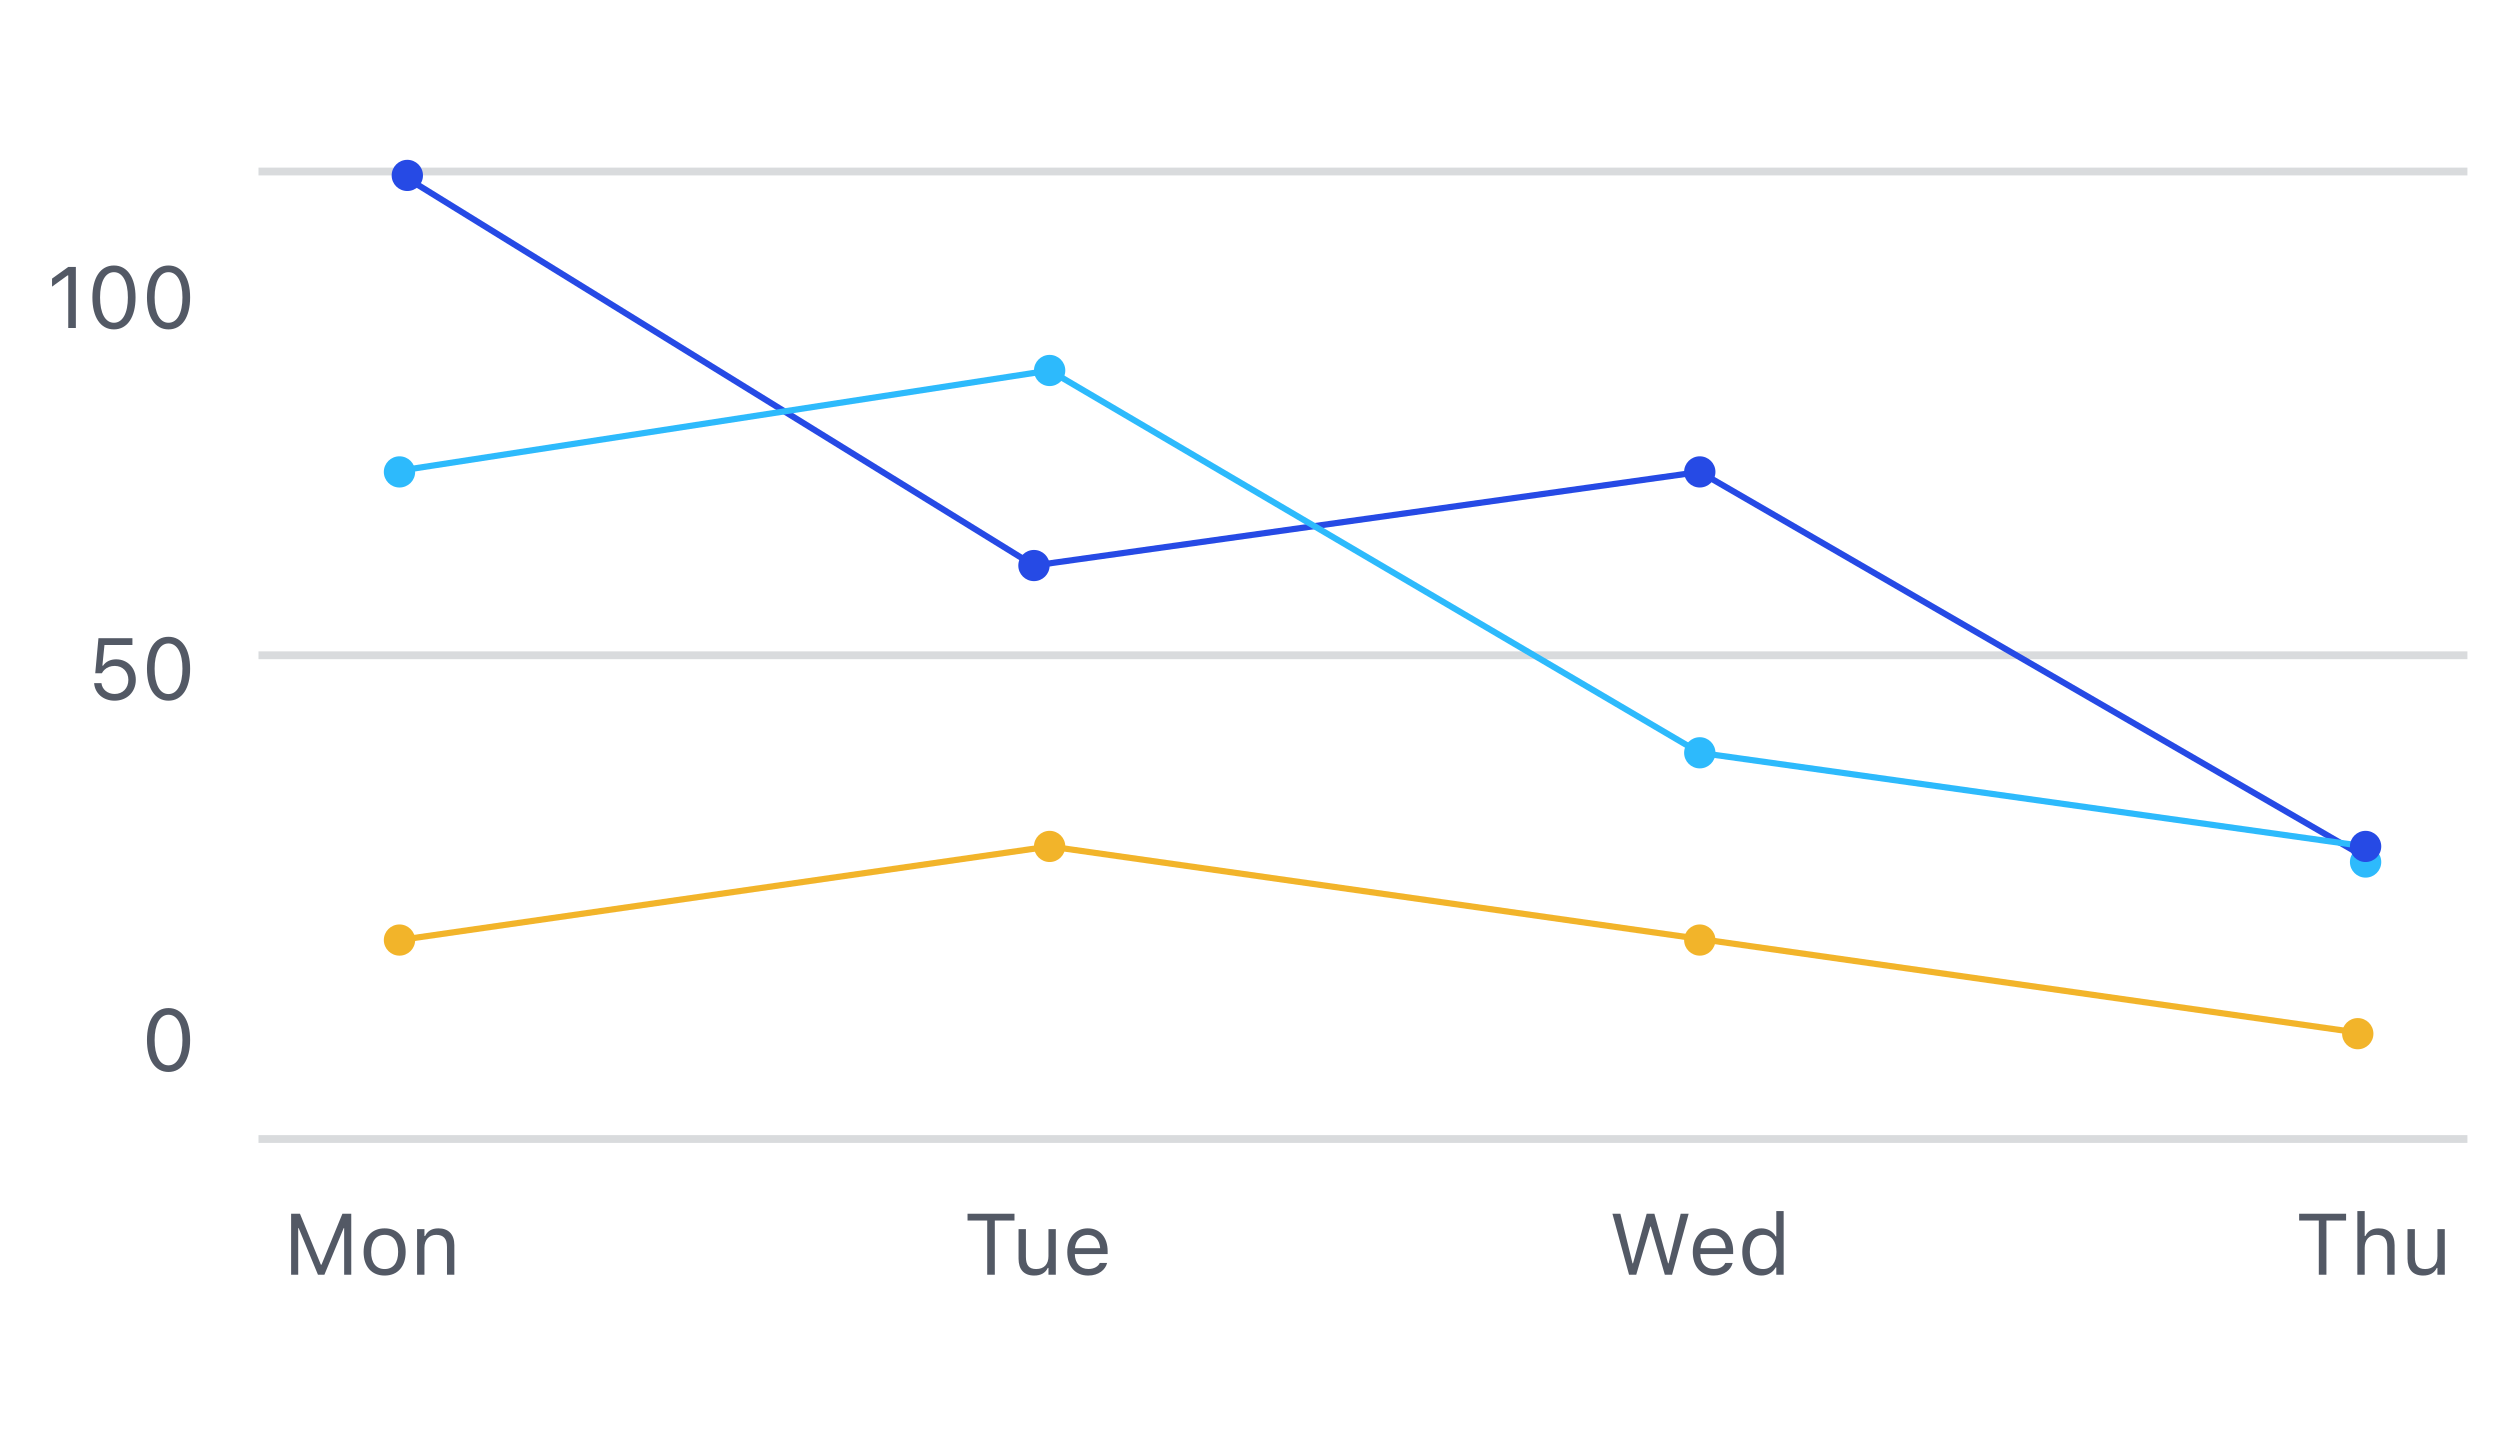
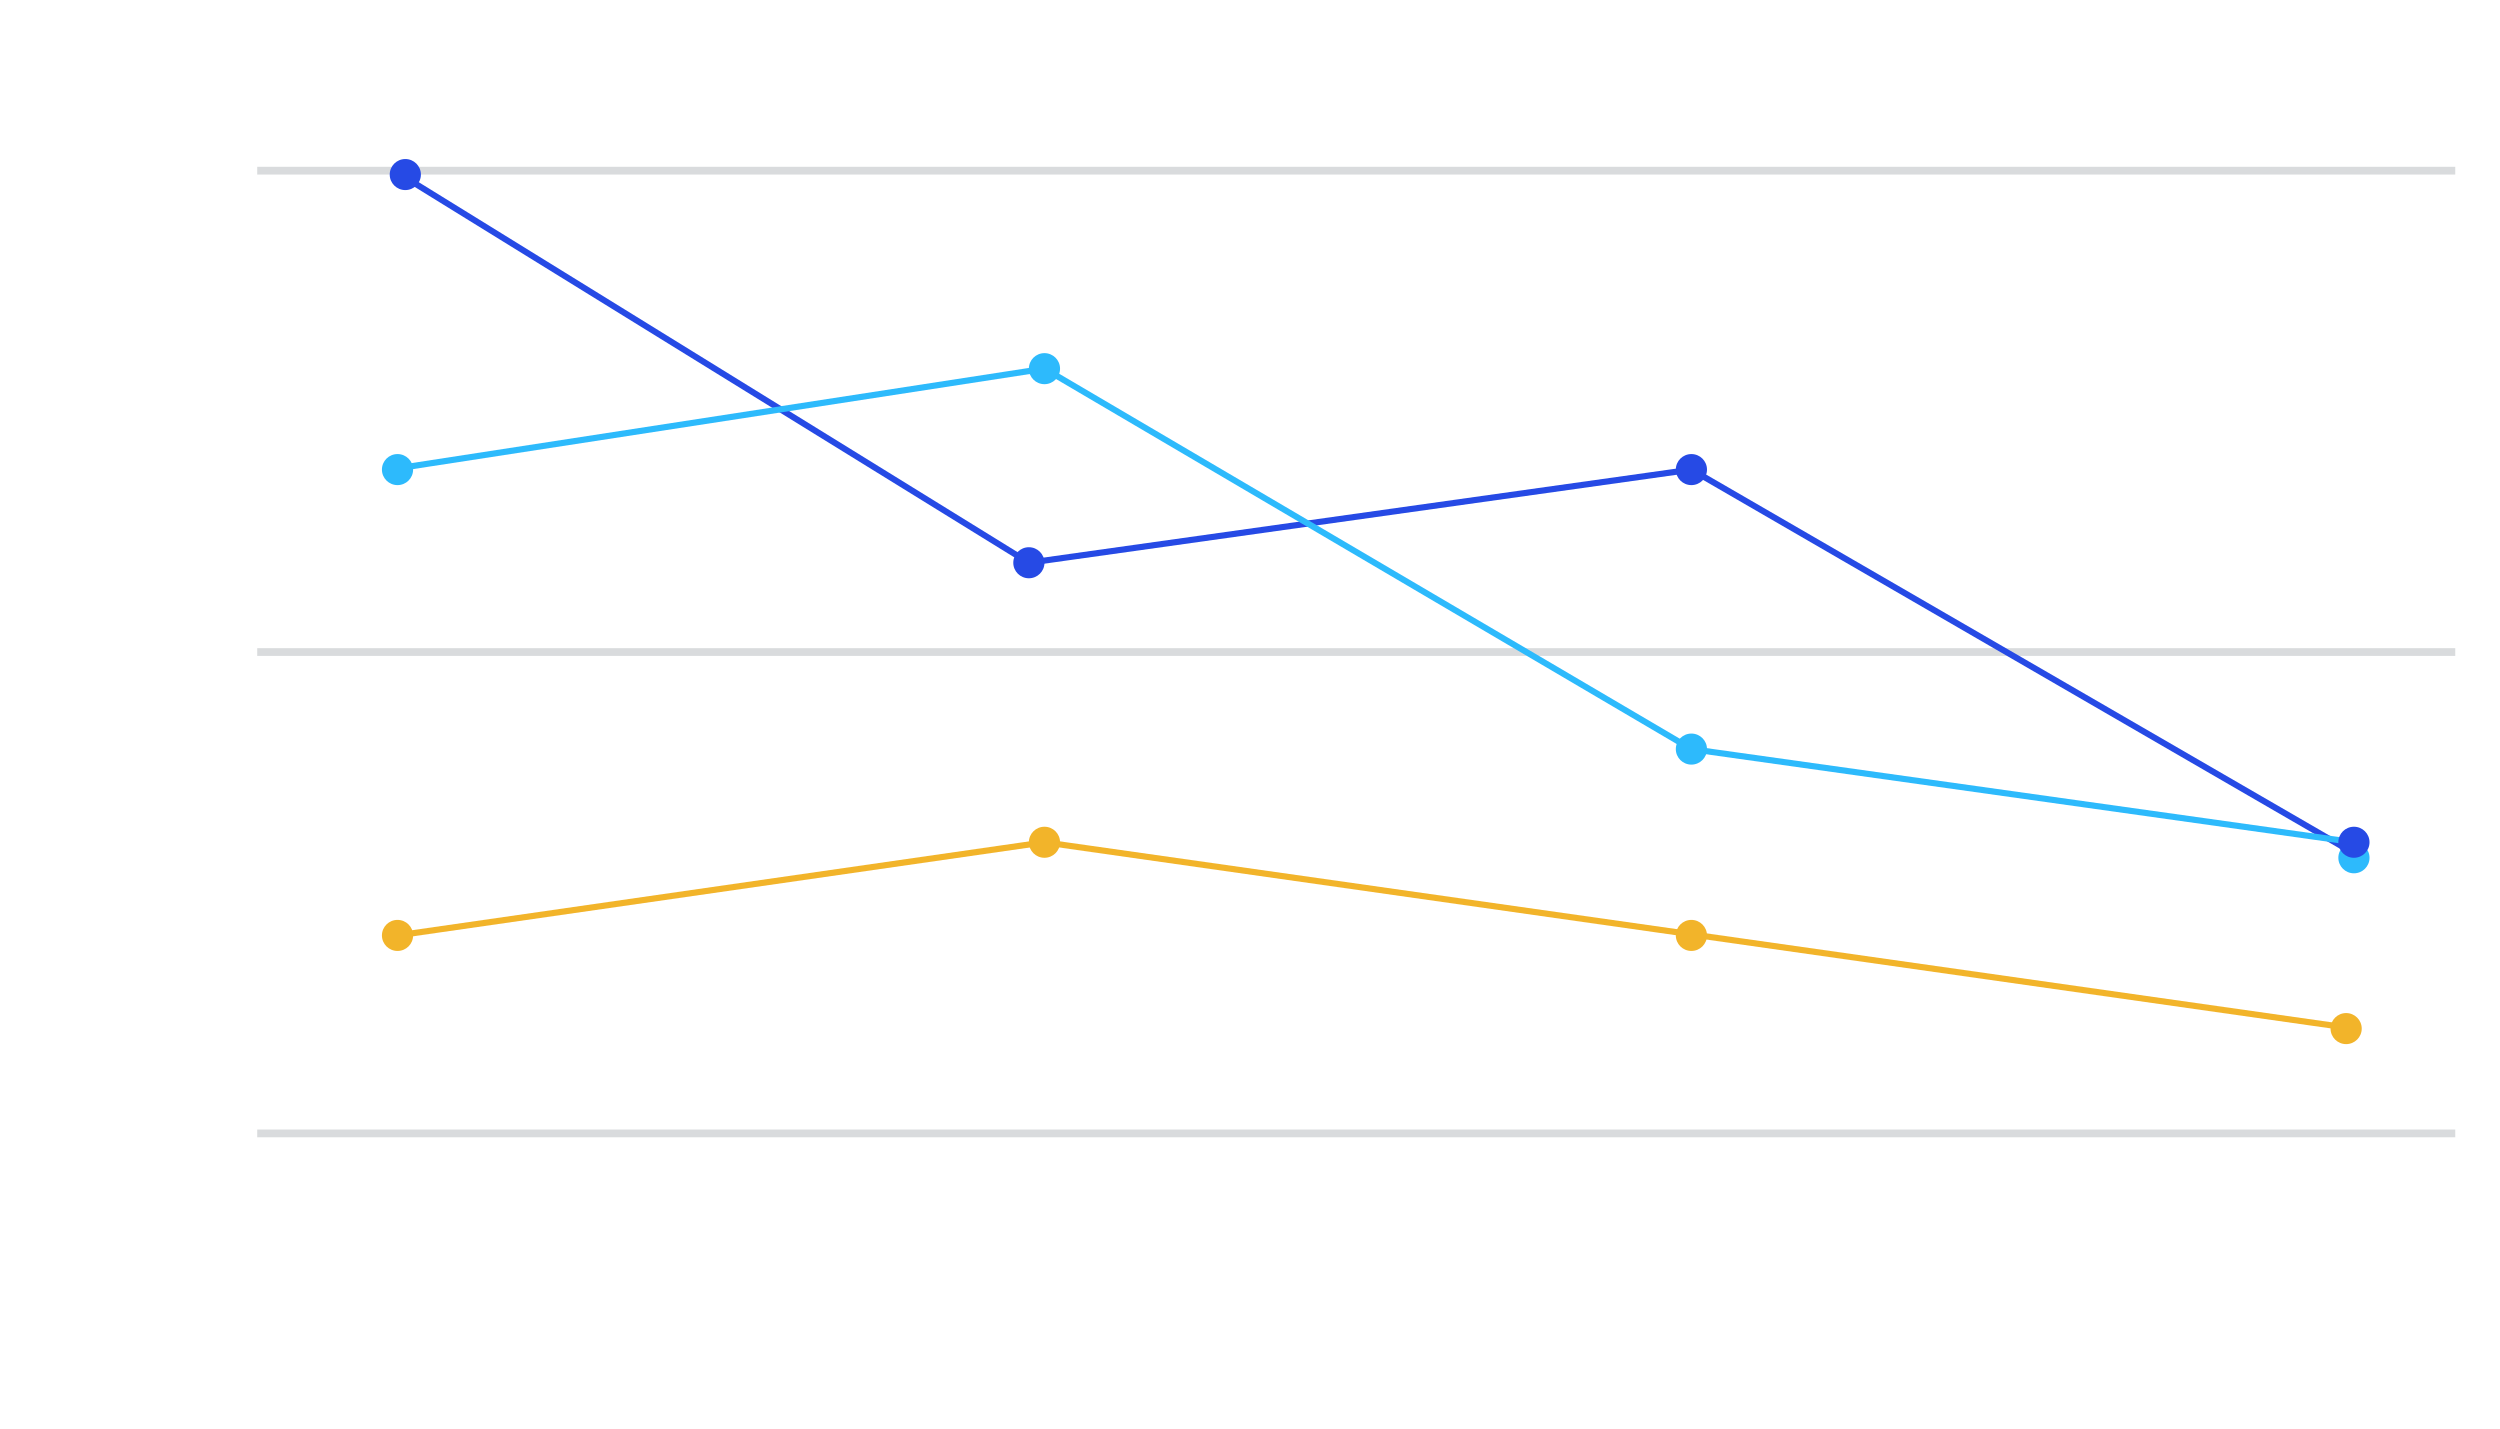
- <svg xmlns="http://www.w3.org/2000/svg" width="404" height="232" viewBox="0 0 404 232" fill="none">
-   <path d="M374.719 206H375.95V197.243H379.128V196.136H371.54V197.243H374.719V206ZM380.947 206H382.136V201.639C382.136 200.347 382.881 199.554 384.057 199.554C385.233 199.554 385.78 200.189 385.78 201.516V206H386.969V201.229C386.969 199.479 386.046 198.501 384.392 198.501C383.305 198.501 382.615 198.959 382.245 199.738H382.136V195.705H380.947V206ZM391.59 206.13C392.67 206.13 393.415 205.686 393.778 204.899H393.887V206H395.077V198.631H393.887V202.992C393.887 204.284 393.197 205.077 391.898 205.077C390.722 205.077 390.244 204.441 390.244 203.115V198.631H389.054V203.402C389.054 205.146 389.915 206.13 391.59 206.13Z" fill="#535965" />
-   <path d="M263.254 206H264.416L266.686 198.214H266.768L269.037 206H270.199L272.886 196.136H271.601L269.639 204.154H269.557L267.349 196.136H266.104L263.896 204.154H263.814L261.853 196.136H260.567L263.254 206ZM276.933 206.13C278.669 206.13 279.722 205.146 279.975 204.147L279.988 204.093H278.799L278.771 204.154C278.573 204.599 277.958 205.07 276.96 205.07C275.647 205.07 274.807 204.182 274.772 202.657H280.077V202.192C280.077 199.991 278.86 198.501 276.857 198.501C274.854 198.501 273.556 200.06 273.556 202.336V202.343C273.556 204.653 274.827 206.13 276.933 206.13ZM276.851 199.561C277.937 199.561 278.744 200.251 278.867 201.707H274.793C274.923 200.306 275.757 199.561 276.851 199.561ZM284.644 206.13C285.669 206.13 286.489 205.645 286.94 204.824H287.05V206H288.239V195.705H287.05V199.793H286.94C286.537 199.007 285.655 198.501 284.644 198.501C282.77 198.501 281.554 199.998 281.554 202.309V202.322C281.554 204.619 282.777 206.13 284.644 206.13ZM284.917 205.077C283.57 205.077 282.77 204.038 282.77 202.322V202.309C282.77 200.593 283.57 199.554 284.917 199.554C286.257 199.554 287.077 200.606 287.077 202.309V202.322C287.077 204.024 286.257 205.077 284.917 205.077Z" fill="#535965" />
-   <path d="M159.532 206H160.763V197.243H163.941V196.136H156.353V197.243H159.532V206ZM167.134 206.13C168.214 206.13 168.959 205.686 169.321 204.899H169.431V206H170.62V198.631H169.431V202.992C169.431 204.284 168.74 205.077 167.441 205.077C166.265 205.077 165.787 204.441 165.787 203.115V198.631H164.598V203.402C164.598 205.146 165.459 206.13 167.134 206.13ZM175.849 206.13C177.586 206.13 178.639 205.146 178.891 204.147L178.905 204.093H177.716L177.688 204.154C177.49 204.599 176.875 205.07 175.877 205.07C174.564 205.07 173.723 204.182 173.689 202.657H178.994V202.192C178.994 199.991 177.777 198.501 175.774 198.501C173.771 198.501 172.473 200.06 172.473 202.336V202.343C172.473 204.653 173.744 206.13 175.849 206.13ZM175.767 199.561C176.854 199.561 177.661 200.251 177.784 201.707H173.71C173.84 200.306 174.674 199.561 175.767 199.561Z" fill="#535965" />
-   <path d="M47.043 206H48.191V198.467H48.266L51.383 206H52.422L55.54 198.467H55.615V206H56.763V196.136H55.335L51.958 204.366H51.848L48.471 196.136H47.043V206ZM62.157 206.13C64.255 206.13 65.554 204.681 65.554 202.322V202.309C65.554 199.943 64.255 198.501 62.157 198.501C60.058 198.501 58.759 199.943 58.759 202.309V202.322C58.759 204.681 60.058 206.13 62.157 206.13ZM62.157 205.077C60.762 205.077 59.976 204.059 59.976 202.322V202.309C59.976 200.565 60.762 199.554 62.157 199.554C63.551 199.554 64.338 200.565 64.338 202.309V202.322C64.338 204.059 63.551 205.077 62.157 205.077ZM67.4 206H68.59V201.639C68.59 200.347 69.335 199.554 70.51 199.554C71.686 199.554 72.233 200.189 72.233 201.516V206H73.422V201.229C73.422 199.479 72.5 198.501 70.845 198.501C69.758 198.501 69.068 198.959 68.699 199.738H68.59V198.631H67.4V206Z" fill="#535965" />
-   <path d="M27.23 173.232C29.41 173.232 30.723 171.243 30.723 168.071V168.058C30.723 164.886 29.41 162.903 27.23 162.903C25.049 162.903 23.75 164.886 23.75 168.058V168.071C23.75 171.243 25.049 173.232 27.23 173.232ZM27.23 172.159C25.814 172.159 24.987 170.587 24.987 168.071V168.058C24.987 165.542 25.814 163.983 27.23 163.983C28.645 163.983 29.485 165.542 29.485 168.058V168.071C29.485 170.587 28.645 172.159 27.23 172.159Z" fill="#535965" />
-   <path d="M18.514 113.232C20.517 113.232 21.945 111.845 21.945 109.855V109.842C21.945 107.935 20.612 106.547 18.76 106.547C17.864 106.547 17.092 106.909 16.654 107.572H16.545L16.88 104.236H21.398V103.136H15.909L15.39 108.803H16.456C16.579 108.57 16.736 108.379 16.907 108.215C17.331 107.812 17.892 107.613 18.548 107.613C19.826 107.613 20.742 108.55 20.742 109.862V109.876C20.742 111.209 19.84 112.146 18.527 112.146C17.372 112.146 16.518 111.394 16.401 110.45L16.395 110.396H15.212L15.219 110.471C15.362 112.05 16.675 113.232 18.514 113.232ZM27.23 113.232C29.41 113.232 30.723 111.243 30.723 108.071V108.058C30.723 104.886 29.41 102.903 27.23 102.903C25.049 102.903 23.75 104.886 23.75 108.058V108.071C23.75 111.243 25.049 113.232 27.23 113.232ZM27.23 112.159C25.814 112.159 24.987 110.587 24.987 108.071V108.058C24.987 105.542 25.814 103.983 27.23 103.983C28.645 103.983 29.485 105.542 29.485 108.058V108.071C29.485 110.587 28.645 112.159 27.23 112.159Z" fill="#535965" />
-   <path d="M11.028 53H12.259V43.136H11.035L8.41 45.023V46.321L10.919 44.503H11.028V53ZM18.411 53.232C20.592 53.232 21.904 51.243 21.904 48.071V48.058C21.904 44.886 20.592 42.903 18.411 42.903C16.23 42.903 14.932 44.886 14.932 48.058V48.071C14.932 51.243 16.23 53.232 18.411 53.232ZM18.411 52.159C16.996 52.159 16.169 50.587 16.169 48.071V48.058C16.169 45.542 16.996 43.983 18.411 43.983C19.826 43.983 20.667 45.542 20.667 48.058V48.071C20.667 50.587 19.826 52.159 18.411 52.159ZM27.23 53.232C29.41 53.232 30.723 51.243 30.723 48.071V48.058C30.723 44.886 29.41 42.903 27.23 42.903C25.049 42.903 23.75 44.886 23.75 48.058V48.071C23.75 51.243 25.049 53.232 27.23 53.232ZM27.23 52.159C25.814 52.159 24.987 50.587 24.987 48.071V48.058C24.987 45.542 25.814 43.983 27.23 43.983C28.645 43.983 29.485 45.542 29.485 48.058V48.071C29.485 50.587 28.645 52.159 27.23 52.159Z" fill="#535965" />
+ <svg xmlns="http://www.w3.org/2000/svg" width="406" height="232" viewBox="0 0 406 232" fill="none">
  <rect x="41.772" y="27.087" width="356.962" height="1.261" fill="#D9DBDD" />
  <rect x="41.772" y="105.261" width="356.962" height="1.261" fill="#D9DBDD" />
  <rect x="41.772" y="183.435" width="356.962" height="1.261" fill="#D9DBDD" />
  <path d="M64.557 151.913L169.62 136.783L382.279 167.043" stroke="#F2B42A" />
  <ellipse cx="169.62" cy="136.783" rx="2.532" ry="2.522" fill="#F2B42A" />
  <ellipse cx="274.684" cy="151.913" rx="2.532" ry="2.522" fill="#F2B42A" />
  <ellipse cx="381.013" cy="167.043" rx="2.532" ry="2.522" fill="#F2B42A" />
  <ellipse cx="64.557" cy="151.913" rx="2.532" ry="2.522" fill="#F2B42A" />
  <path d="M67.089 29.609L167.089 91.391L274.684 76.261L383.544 139.304" stroke="#264AE5" />
  <ellipse cx="65.823" cy="28.348" rx="2.532" ry="2.522" fill="#264AE5" />
  <ellipse cx="167.089" cy="91.391" rx="2.532" ry="2.522" fill="#264AE5" />
  <ellipse cx="274.684" cy="76.261" rx="2.532" ry="2.522" fill="#264AE5" />
  <ellipse cx="382.279" cy="139.304" rx="2.532" ry="2.522" fill="#2DBAFC" />
  <path d="M63.291 76.261L169.62 59.87L274.684 121.652L382.279 136.783" stroke="#2DBAFC" />
  <ellipse cx="64.557" cy="76.261" rx="2.532" ry="2.522" fill="#2DBAFC" />
  <ellipse cx="169.62" cy="59.87" rx="2.532" ry="2.522" fill="#2DBAFC" />
  <ellipse cx="274.684" cy="121.652" rx="2.532" ry="2.522" fill="#2DBAFC" />
-   <ellipse cx="382.279" cy="136.783" rx="2.532" ry="2.522" fill="#264AE5" />
+   <ellipse cx="382.278" cy="136.783" rx="2.532" ry="2.522" fill="#264AE5" />
</svg>
